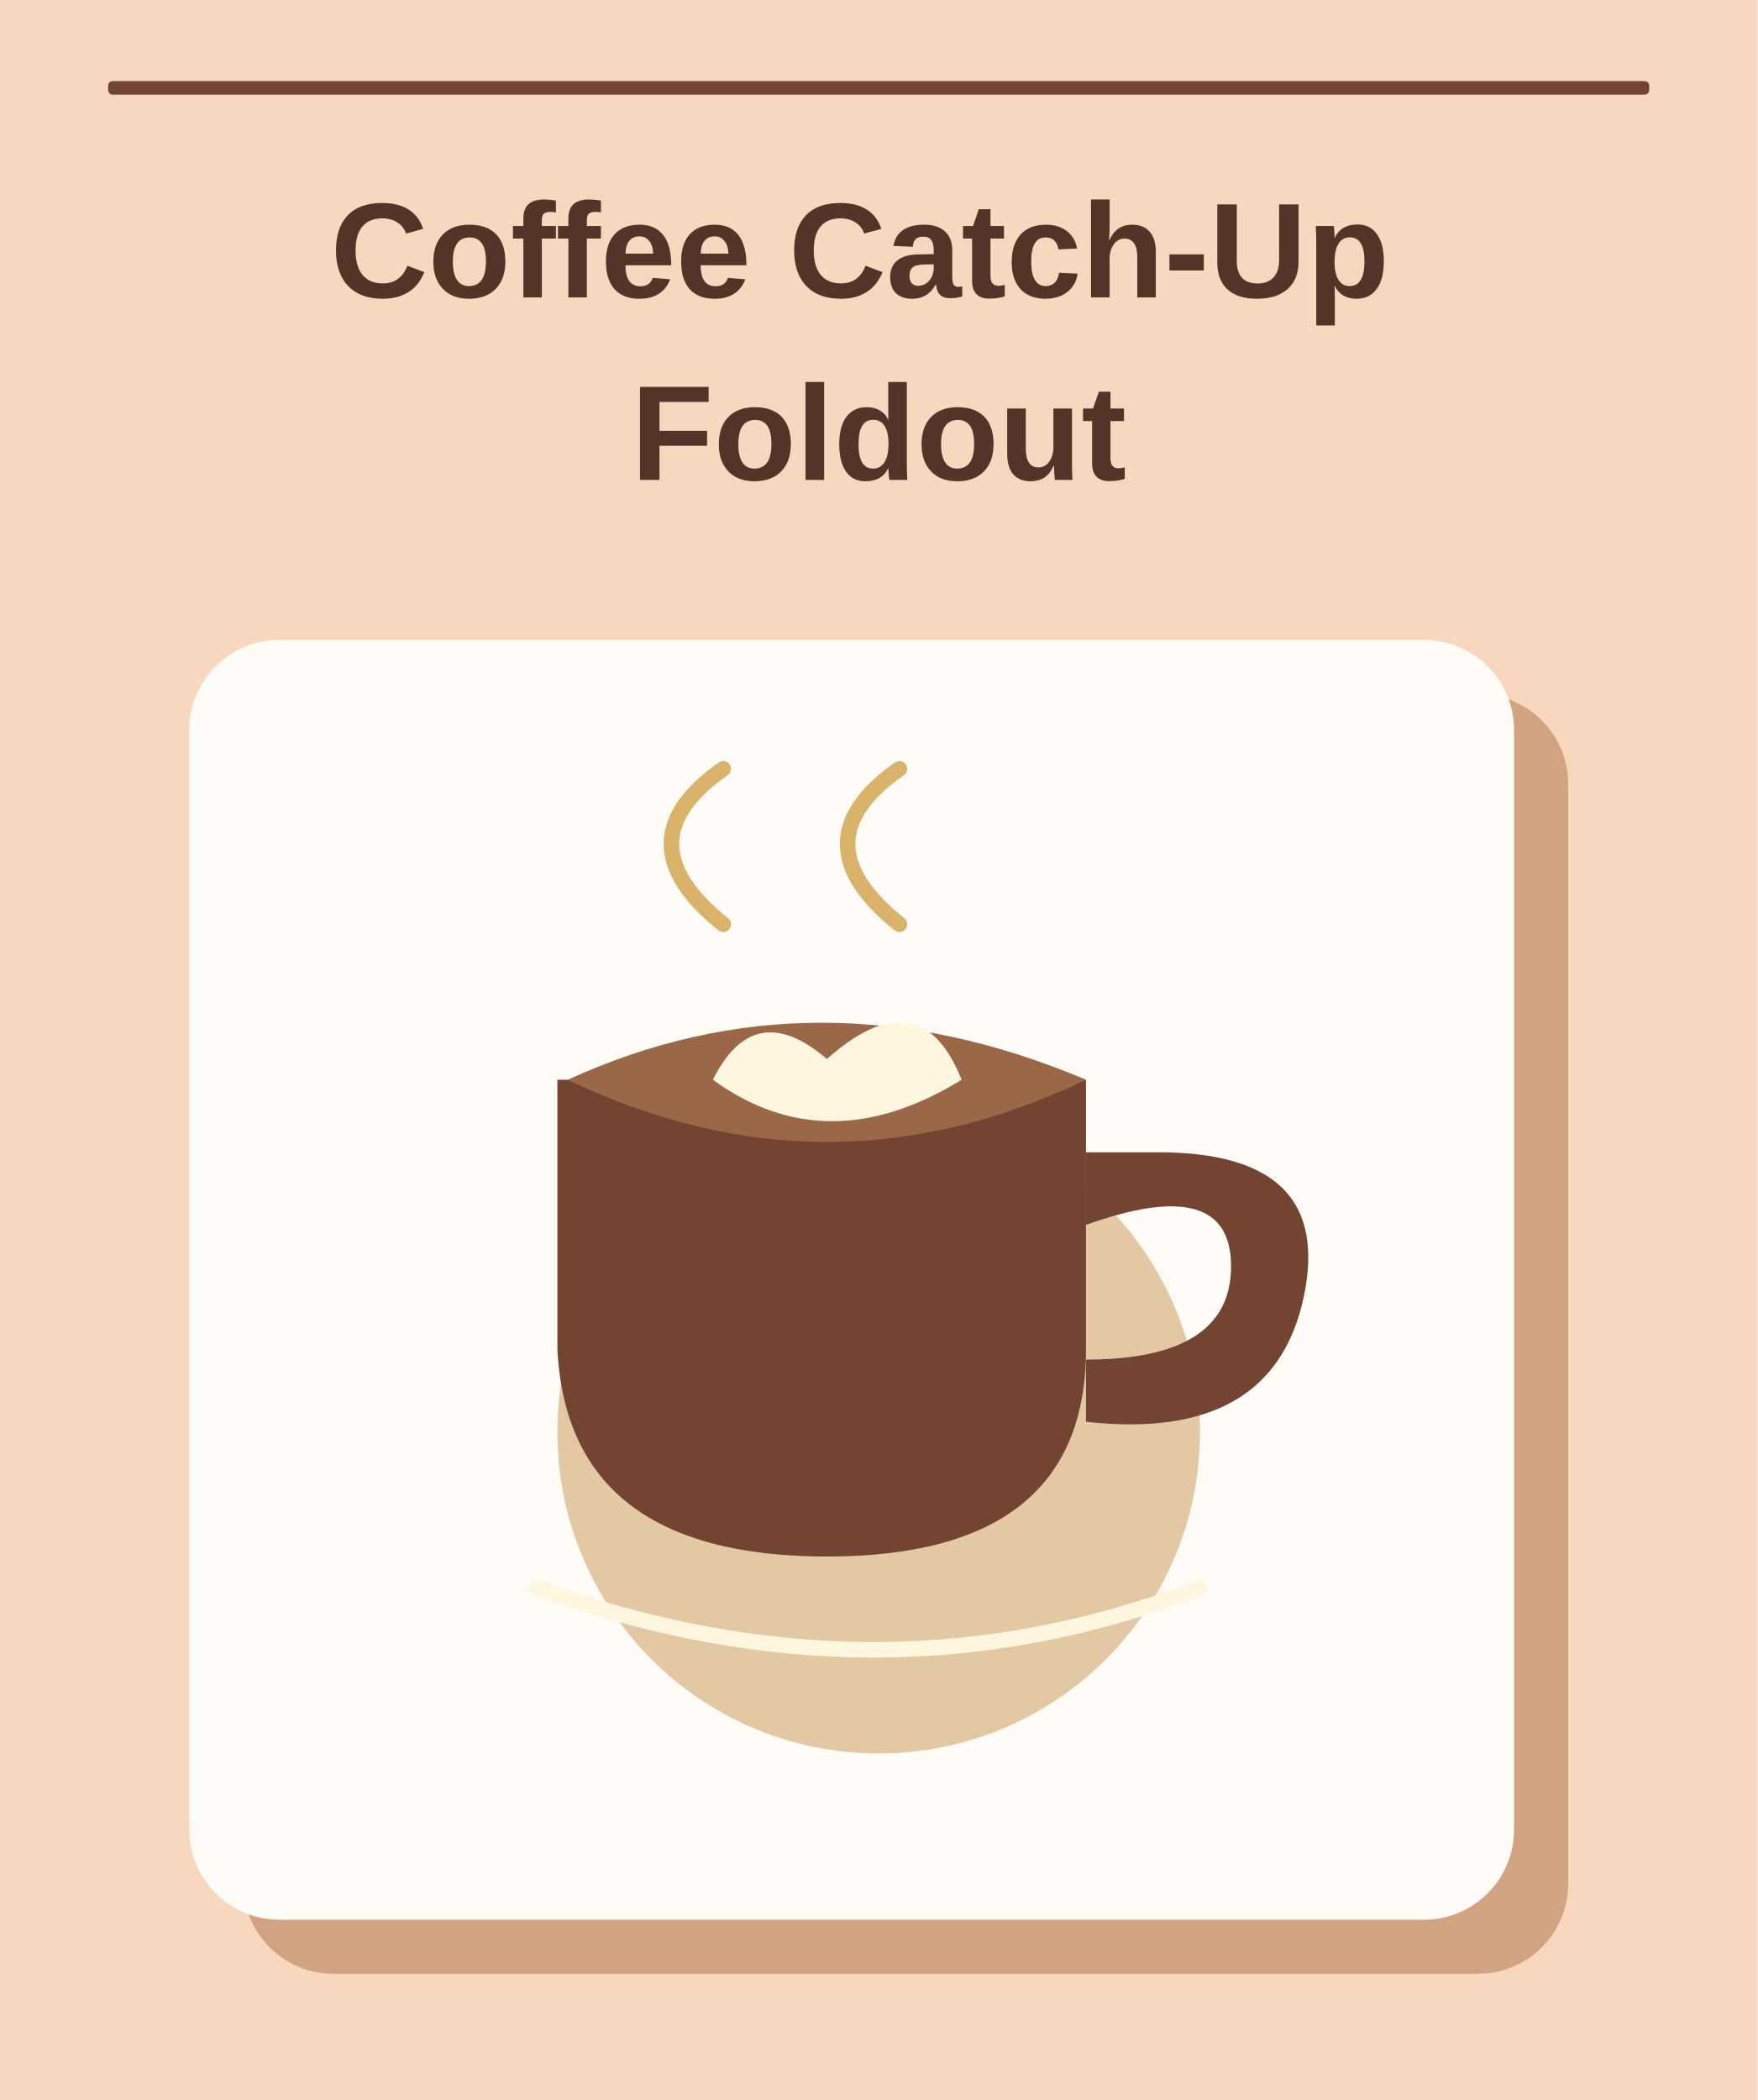
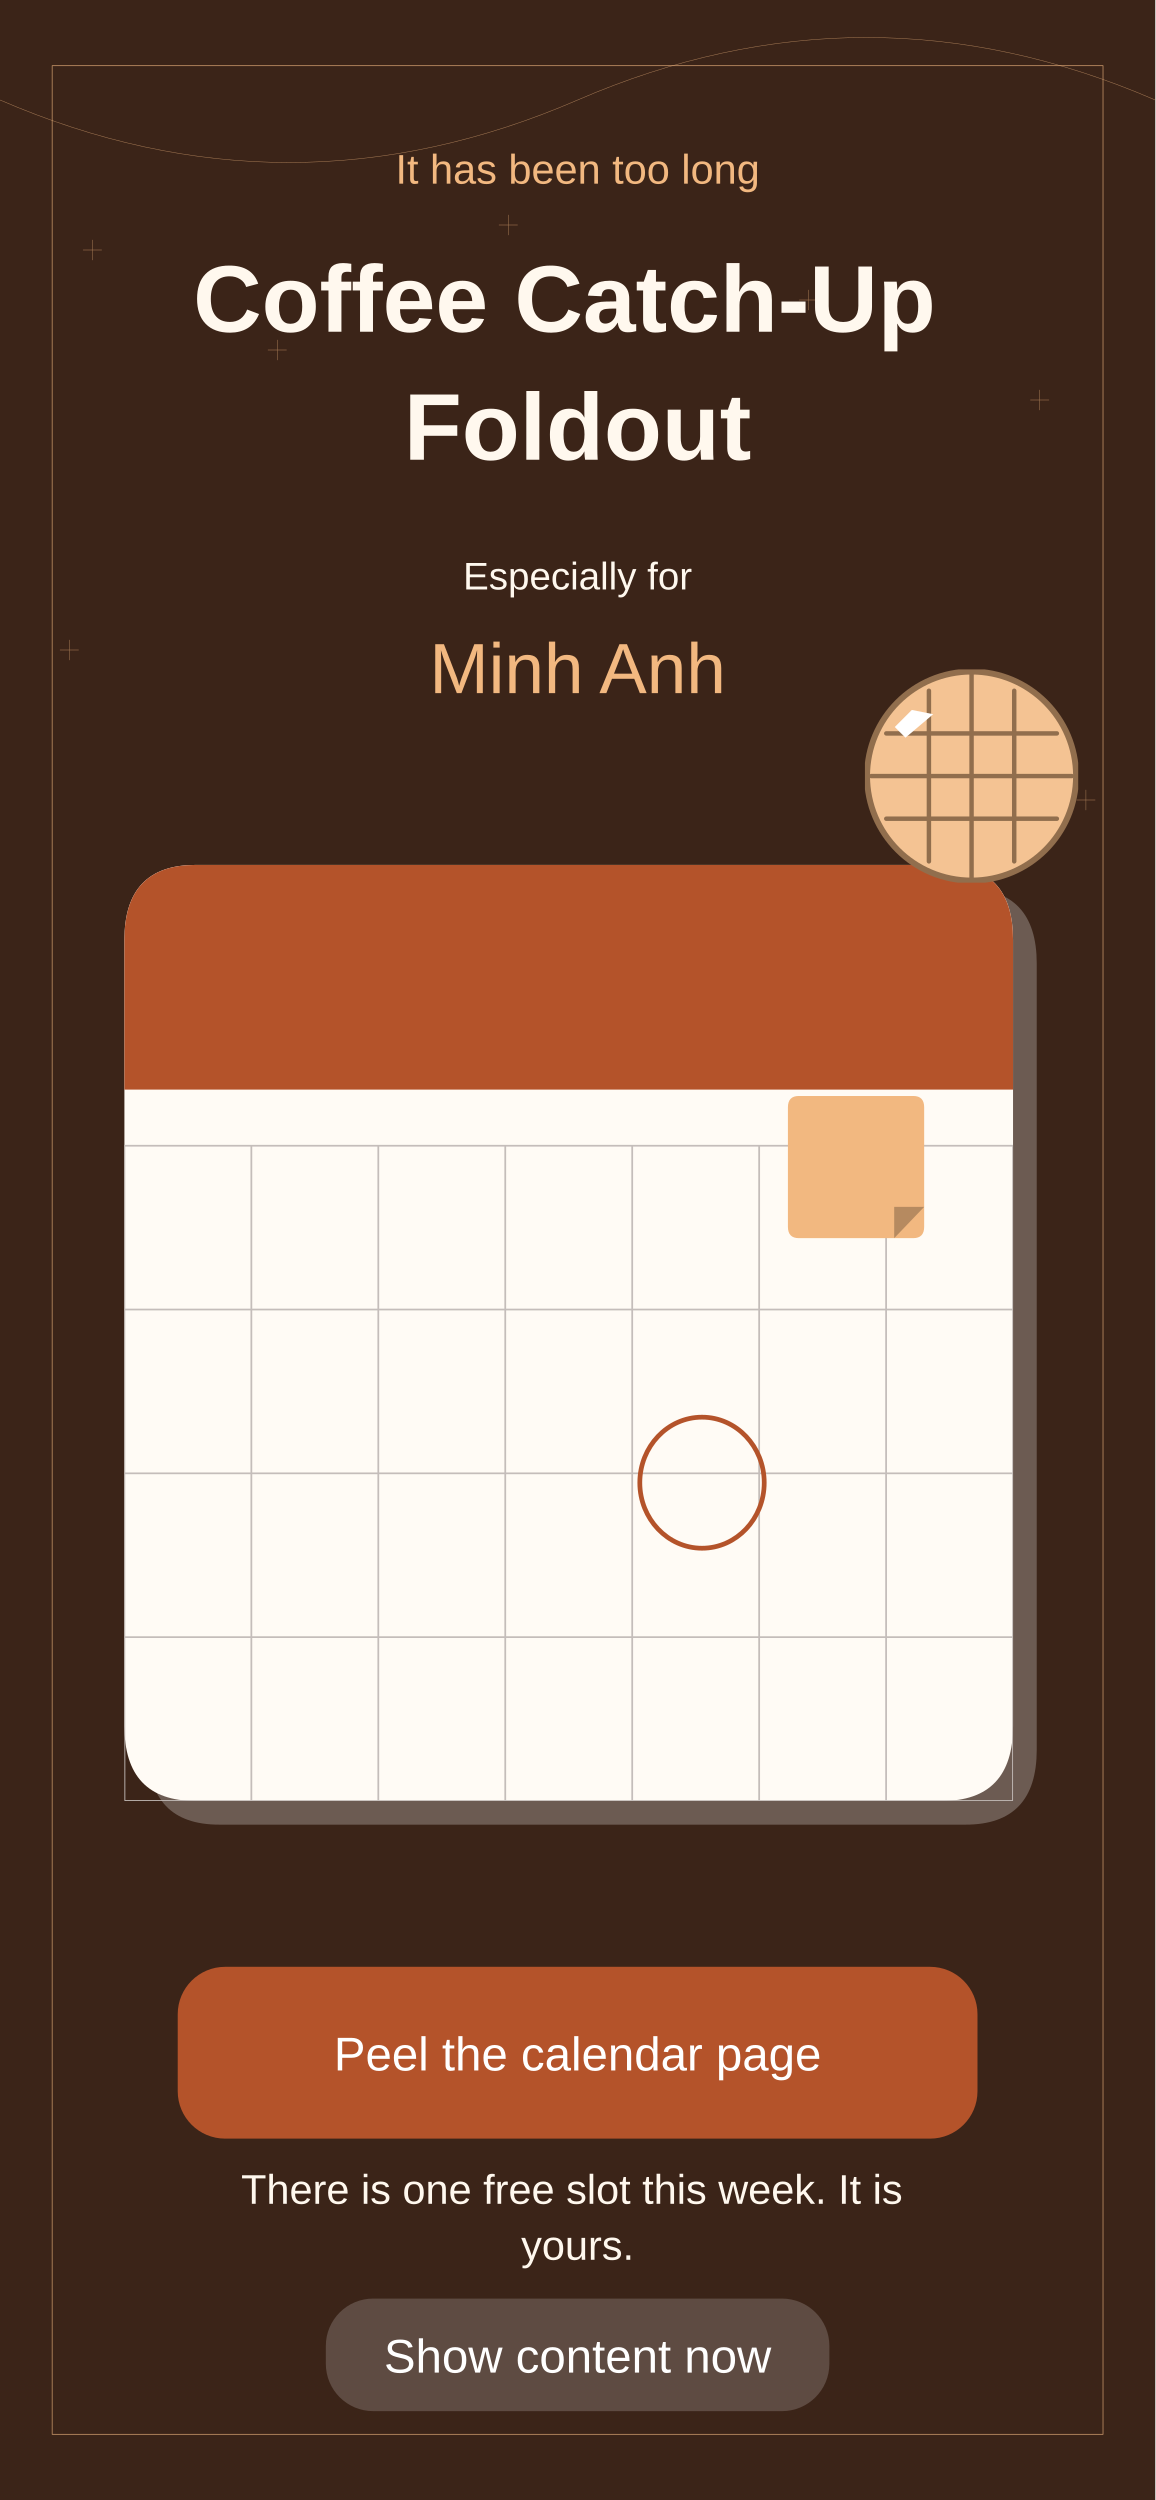
- <svg xmlns="http://www.w3.org/2000/svg" width="390" height="466" viewBox="0 0 390 466" role="img" aria-label="Bản xem trước mẫu quà Momevia">
-   <rect width="100%" height="100%" fill="#F8D7BF" />
-   <g transform="translate(24 18)" opacity="1">
+ <svg xmlns="http://www.w3.org/2000/svg" width="390" height="844" viewBox="0 0 390 844" role="img" aria-label="Bản xem trước mẫu quà Momevia">
+   <rect width="100%" height="100%" fill="#3B2418" />
+   <g transform="translate(0 0)" opacity="0.6">
    <g>
-       <rect width="342" height="3" rx="1" fill="#724431" stroke="#D2A380" stroke-width="0" />
+       <svg width="390" height="844" viewBox="0 0 100 100" preserveAspectRatio="none">
+         <path stroke-linecap="round" stroke-linejoin="round" d="M0 4Q25 9 50 4T100 4M7.2 10H8.8M8 9.6V10.4M23.2 14H24.8M24 13.6V14.4M43.2 9H44.8M44 8.6V9.4M69.2 12H70.8M70 11.6V12.4M89.2 16H90.8M90 15.6V16.4M5.2 26H6.8M6 25.6V26.4M93.2 32H94.8M94 31.6V32.4M11.2 44H12.8M12 43.6V44.4" fill="none" stroke="#F2B880" stroke-width="0.16" vector-effect="non-scaling-stroke" />
+       </svg>
    </g>
  </g>
-   <g transform="translate(24 36)" opacity="1">
+   <g transform="translate(14 14)" opacity="0.7">
    <g>
-       <text x="171" y="30" fill="#543329" font-family="Arial,sans-serif" font-size="30" font-weight="700" text-anchor="middle">
-         <tspan x="171" dy="0">Coffee Catch-Up</tspan>
-         <tspan x="171" dy="40.5">Foldout</tspan>
+       <svg width="362" height="816" viewBox="0 0 100 100" preserveAspectRatio="none">
+         <path stroke-linecap="round" stroke-linejoin="round" d="M1 1H99V99H1Z" fill="none" stroke="#F2B880" stroke-width="0.28" vector-effect="non-scaling-stroke" />
+       </svg>
+     </g>
+   </g>
+   <g transform="translate(30 48)" opacity="1">
+     <g>
+       <text x="165" y="14" fill="#F2B880" font-family="Arial,sans-serif" font-size="14" font-weight="400" text-anchor="middle">
+         <tspan x="165" dy="0">It has been too long</tspan>
      </text>
    </g>
  </g>
-   <g transform="translate(54 154)" opacity="1">
+   <g transform="translate(24 80)" opacity="1">
    <g>
-       <rect width="294" height="284" rx="20" fill="#D2A380" stroke="#D2A380" stroke-width="0" />
+       <text x="171" y="32" fill="#FFF8EE" font-family="Arial,sans-serif" font-size="32" font-weight="700" text-anchor="middle">
+         <tspan x="171" dy="0">Coffee Catch-Up</tspan>
+         <tspan x="171" dy="43.2">Foldout</tspan>
+       </text>
    </g>
  </g>
-   <g transform="translate(42 142)" opacity="1">
+   <g transform="translate(40 186)" opacity="1">
    <g>
-       <rect width="294" height="284" rx="20" fill="#FFFCF7" stroke="#D2A380" stroke-width="0" />
+       <text x="155" y="13" fill="#FFF8EE" font-family="Arial,sans-serif" font-size="13" font-weight="400" text-anchor="middle">
+         <tspan x="155" dy="0">Especially for</tspan>
+       </text>
    </g>
  </g>
-   <g transform="translate(80 156)" opacity="1">
+   <g transform="translate(40 210)" opacity="1">
    <g>
-       <svg width="230" height="250" viewBox="0 0 100 100" preserveAspectRatio="xMidYMid meet">
-         <path stroke-linecap="round" stroke-linejoin="round" d="M19 66a31 31 0 1 0 62 0a31 31 0 1 0 -62 0Z" fill="#E3C8A4" />
-         <path stroke-linecap="round" stroke-linejoin="round" d="M19 32H70V58Q70 78 45 78T19 58Z" fill="#724431" />
-         <path stroke-linecap="round" stroke-linejoin="round" d="M70 39H77Q94 39 91 53T70 65V59Q84 59 84 50T70 46Z" fill="#724431" />
-         <path stroke-linecap="round" stroke-linejoin="round" d="M20 32Q44 21 70 32Q45 44 20 32Z" fill="#9B6847" />
-         <path stroke-linecap="round" stroke-linejoin="round" d="M34 32Q38 24 45 30Q54 22 58 32Q45 40 34 32Z" fill="#FFF6DF" />
-         <path stroke-linecap="round" stroke-linejoin="round" d="M35 17Q25 9 35 2M52 17Q42 9 52 2" fill="none" stroke="#D9B36A" stroke-width="1.5" />
-         <path stroke-linecap="round" stroke-linejoin="round" d="M17 81Q50 93 81 81" fill="none" stroke="#FFF6DF" stroke-width="1.5" />
+       <text x="155" y="24" fill="#F2B880" font-family="Arial,sans-serif" font-size="24" font-weight="400" text-anchor="middle">
+         <tspan x="155" dy="0">Minh Anh</tspan>
+       </text>
+     </g>
+   </g>
+   <g transform="translate(50 300)" opacity="1">
+     <g>
+       <svg width="300" height="316" viewBox="0 0 100 100" preserveAspectRatio="none">
+         <path stroke-linecap="round" stroke-linejoin="round" d="M8 0H92Q100 0 100 8V92Q100 100 92 100H8Q0 100 0 92V8Q0 0 8 0Z" fill="#6C5B52" vector-effect="non-scaling-stroke" />
      </svg>
    </g>
  </g>
+   <g transform="translate(42 292)" opacity="1">
+     <g>
+       <svg width="300" height="316" viewBox="0 0 100 100" preserveAspectRatio="none">
+         <path stroke-linecap="round" stroke-linejoin="round" d="M8 0H92Q100 0 100 8V92Q100 100 92 100H8Q0 100 0 92V8Q0 0 8 0Z" fill="#FFFBF5" vector-effect="non-scaling-stroke" />
+         <path stroke-linecap="round" stroke-linejoin="round" d="M0 8Q0 0 8 0H92Q100 0 100 8V24H0Z" fill="#B4532A" vector-effect="non-scaling-stroke" />
+         <path stroke-linecap="round" stroke-linejoin="round" d="M0 30H100V100H0ZM14.286 30V100M28.572 30V100M42.858 30V100M57.144 30V100M71.43 30V100M85.716 30V100M0 47.5H100M0 65H100M0 82.5H100" fill="none" stroke="#C4BDBA" stroke-width="0.6" vector-effect="non-scaling-stroke" />
+         <path stroke-linecap="round" stroke-linejoin="round" d="M58 66A7 7 0 1 1 72 66A7 7 0 1 1 58 66Z" fill="none" stroke="#B4532A" stroke-width="1.6" vector-effect="non-scaling-stroke" />
+       </svg>
+     </g>
+   </g>
+   <g transform="translate(266 370)" opacity="1">
+     <g>
+       <svg width="46" height="48" viewBox="0 0 100 100" preserveAspectRatio="none">
+         <path stroke-linecap="round" stroke-linejoin="round" d="M8 0H92Q100 0 100 8V92Q100 100 92 100H8Q0 100 0 92V8Q0 0 8 0Z" fill="#F2B880" vector-effect="non-scaling-stroke" />
+         <path stroke-linecap="round" stroke-linejoin="round" d="M78 100V78H100Z" fill="#B68A60" vector-effect="non-scaling-stroke" />
+       </svg>
+     </g>
+   </g>
+   <g transform="translate(292 226)" opacity="1">
+     <g>
+       <svg width="72" height="72" viewBox="0 0 100 100" preserveAspectRatio="none">
+         <path stroke-linecap="round" stroke-linejoin="round" d="M50 1A49 49 0 1 1 50 99A49 49 0 1 1 50 1Z" fill="#F4C393" stroke="#916E4D" stroke-width="2" vector-effect="non-scaling-stroke" />
+         <path stroke-linecap="round" stroke-linejoin="round" d="M10 30H90M3 50H97M10 70H90M30 10V90M50 2V98M70 10V90" fill="none" stroke="#916E4D" stroke-width="1.5" vector-effect="non-scaling-stroke" />
+         <path stroke-linecap="round" stroke-linejoin="round" d="M22 19L32 21L19 32L14 27Z" fill="#FFFFFF" vector-effect="non-scaling-stroke" />
+       </svg>
+     </g>
+   </g>
+   <g transform="translate(60 664)" opacity="1">
+     <g>
+       <rect y="0" width="270" height="58" rx="16" fill="#B4532A" />
+       <text x="135" y="35" fill="#FFFFFF" font-family="Arial,sans-serif" font-size="16" text-anchor="middle">Peel the calendar page</text>
+     </g>
+   </g>
+   <g transform="translate(36 730)" opacity="1">
+     <g>
+       <text x="159" y="14" fill="#FFF8EE" font-family="Arial,sans-serif" font-size="14" font-weight="400" text-anchor="middle">
+         <tspan x="159" dy="0">There is one free slot this week. It is</tspan>
+         <tspan x="159" dy="18.9">yours.</tspan>
+       </text>
+     </g>
+   </g>
+   <g transform="translate(110 776)" opacity="1">
+     <g>
+       <rect y="0" width="170" height="38" rx="16" fill="#5E4B42" />
+       <text x="85" y="25" fill="#FFFFFF" font-family="Arial,sans-serif" font-size="16" text-anchor="middle">Show content now</text>
+     </g>
+   </g>
</svg>
